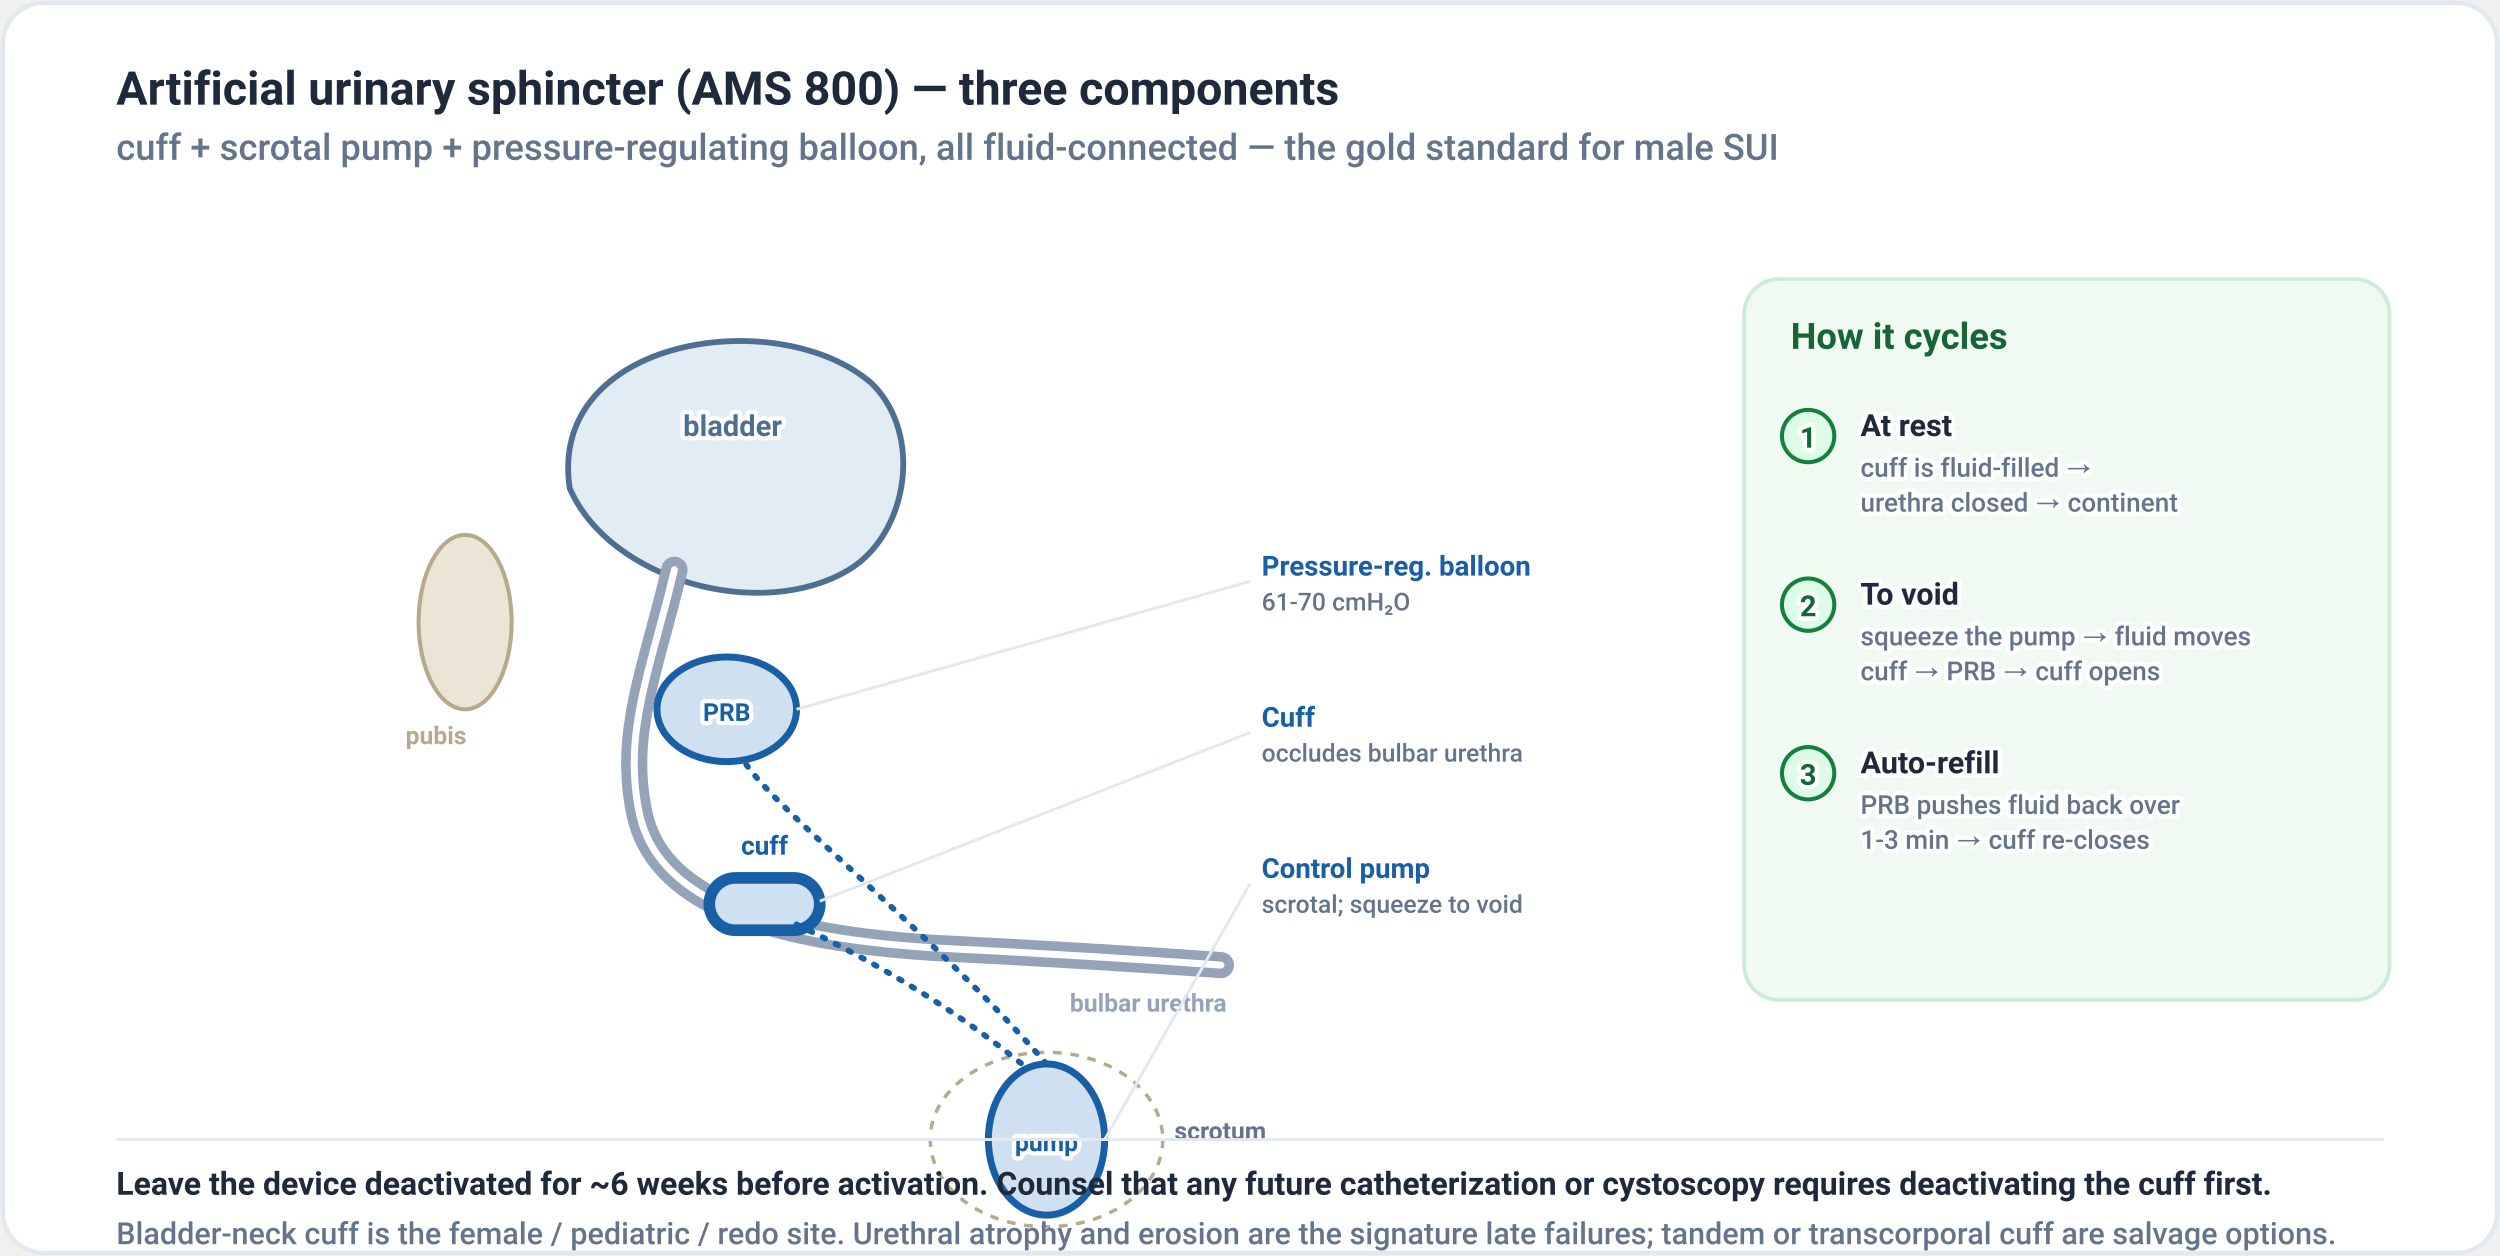
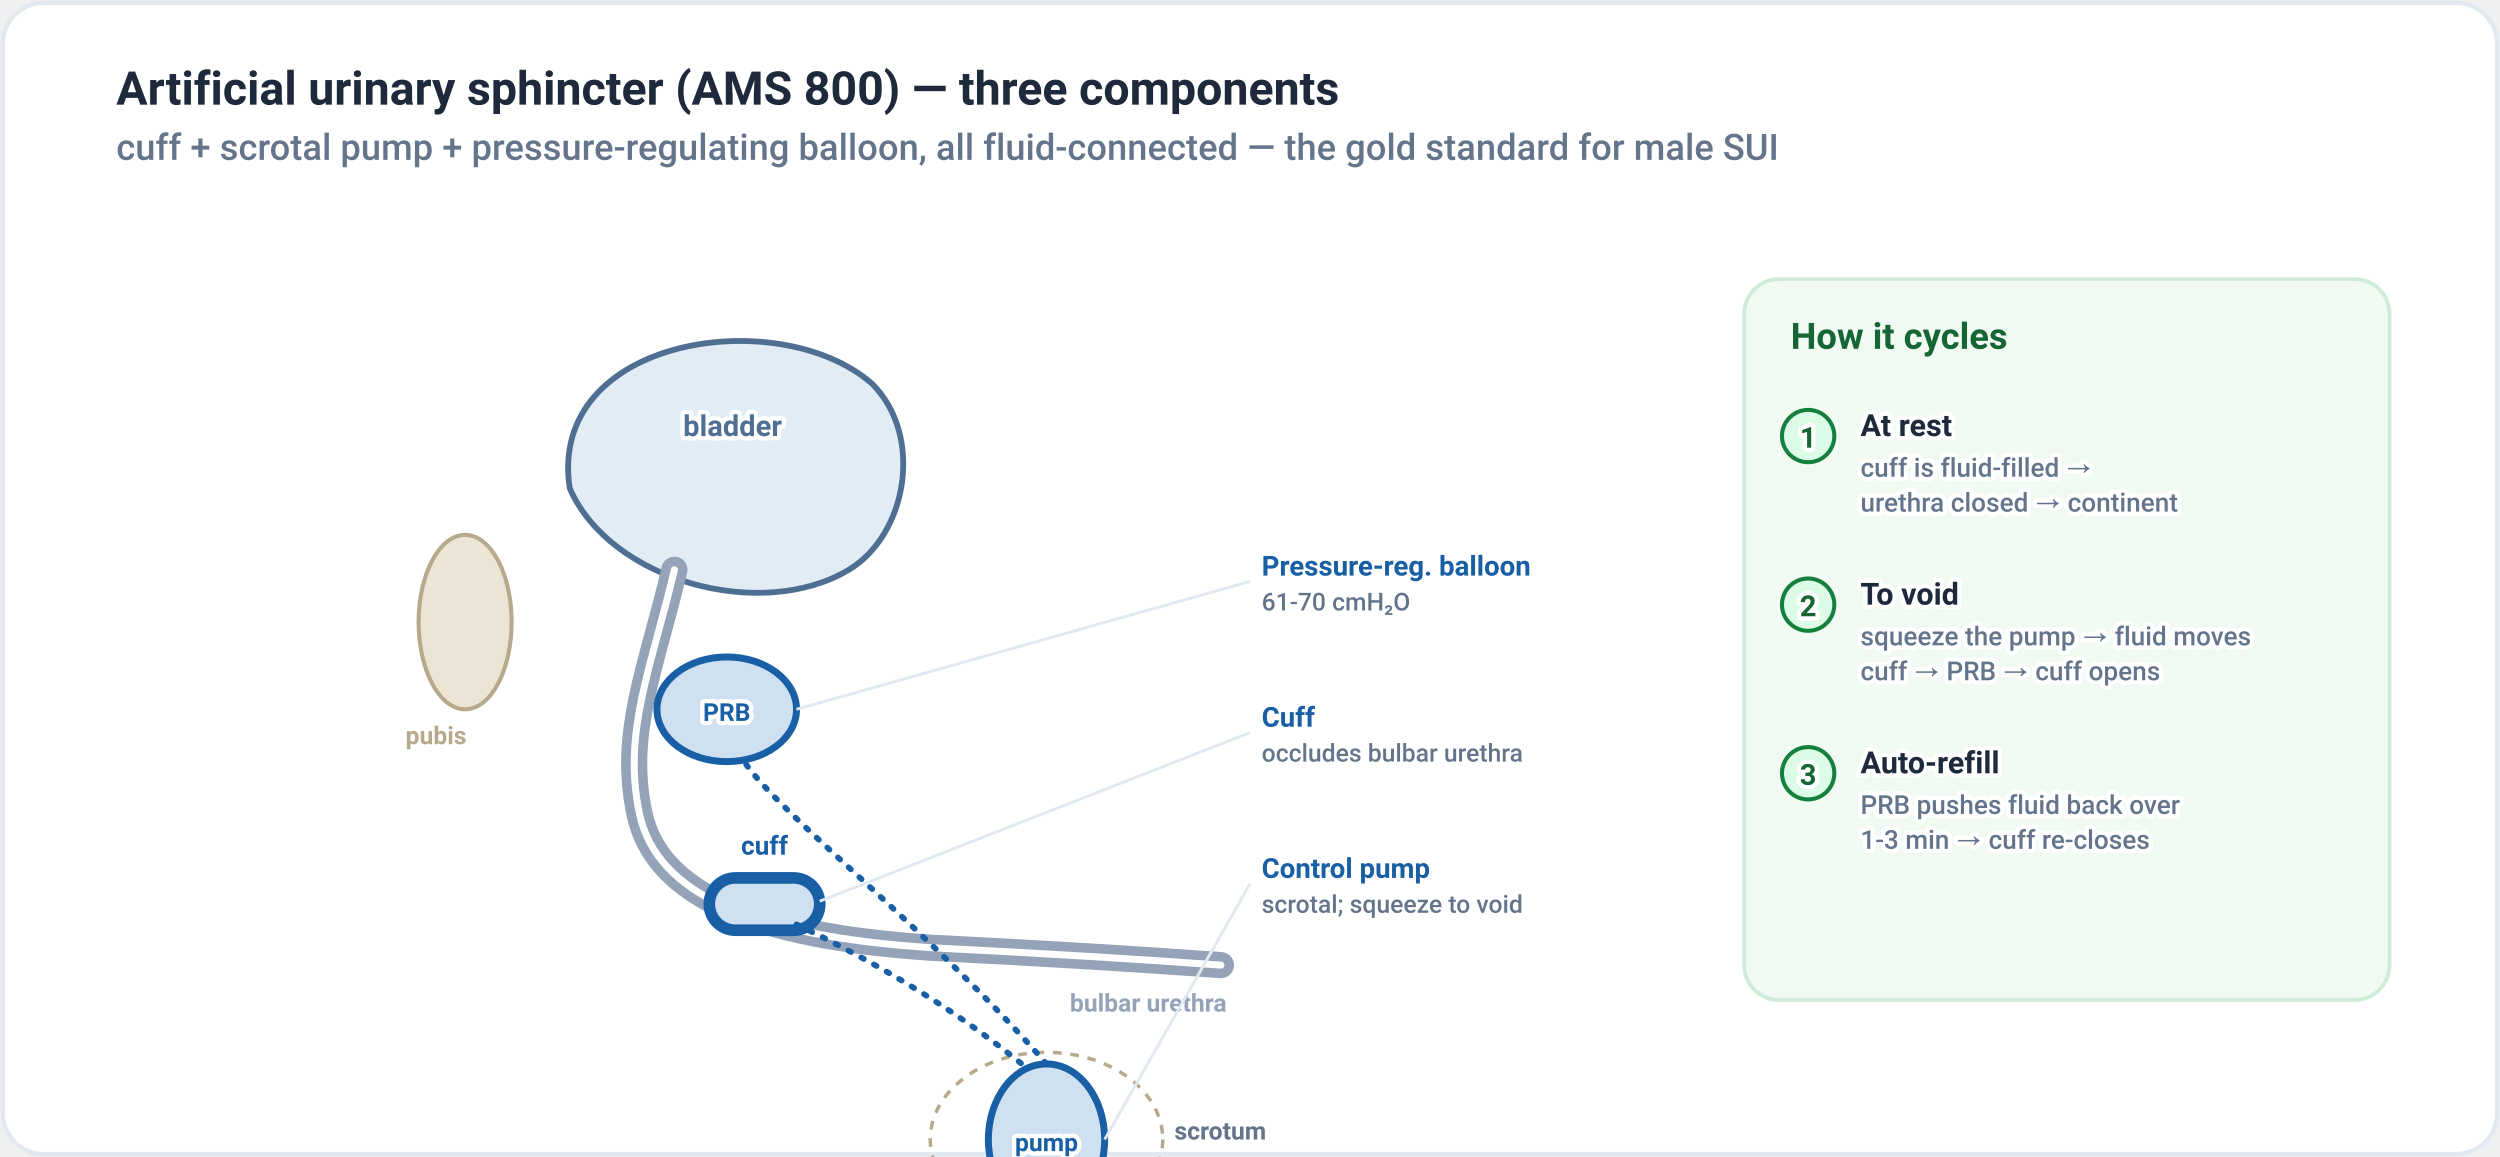
- <svg xmlns="http://www.w3.org/2000/svg" viewBox="0 0 860 432" width="860" height="432" role="img" aria-label="Artificial urinary sphincter AMS 800 in sagittal view with its three fluid-connected components: a cuff occluding the bulbar urethra, a pressure-regulating balloon in the retropubic space set to 61 to 70 centimeters of water, and a control pump in the scrotum. A how-it-cycles panel: at rest the cuff is fluid-filled and the urethra is closed for continence; to void the patient squeezes the pump, moving fluid from the cuff to the balloon so the cuff opens; the balloon then auto-refills the cuff over one to three minutes to re-close it. Key: leave deactivated about 6 weeks before activation, always deactivate the cuff before any catheterization or cystoscopy, use a bladder-neck cuff for female, pediatric, or redo cases, and recognize urethral atrophy and erosion as the signature late failures.">
-   <rect x="1" y="1" width="858" height="430" rx="14" fill="#FFFFFF" stroke="#E2E8F0" stroke-width="1.5" />
+ <svg xmlns="http://www.w3.org/2000/svg" viewBox="0 0 860 398" width="860" height="398" role="img" aria-label="Artificial urinary sphincter AMS 800 in sagittal view with its three fluid-connected components: a cuff occluding the bulbar urethra, a pressure-regulating balloon in the retropubic space set to 61 to 70 centimeters of water, and a control pump in the scrotum. A how-it-cycles panel: at rest the cuff is fluid-filled and the urethra is closed for continence; to void the patient squeezes the pump, moving fluid from the cuff to the balloon so the cuff opens; the balloon then auto-refills the cuff over one to three minutes to re-close it. Key: leave deactivated about 6 weeks before activation, always deactivate the cuff before any catheterization or cystoscopy, use a bladder-neck cuff for female, pediatric, or redo cases, and recognize urethral atrophy and erosion as the signature late failures.">
+   <rect x="1" y="1" width="858" height="396" rx="14" fill="#FFFFFF" stroke="#E2E8F0" stroke-width="1.5" />
  <text x="40" y="36" text-anchor="start" font-family="-apple-system, 'Segoe UI', Roboto, Helvetica, Arial, sans-serif" font-size="16" font-weight="700" fill="#1E293B">Artificial urinary sphincter (AMS 800) — three components</text>
  <text x="40" y="55" text-anchor="start" font-family="-apple-system, 'Segoe UI', Roboto, Helvetica, Arial, sans-serif" font-size="12.5" font-weight="500" fill="#64748B">cuff + scrotal pump + pressure-regulating balloon, all fluid-connected — the gold standard for male SUI</text>
  <ellipse cx="160" cy="214" rx="16" ry="30" fill="#ECE4D4" stroke="#B6A98C" stroke-width="1.4" />
  <text x="150" y="256" text-anchor="middle" font-family="-apple-system, 'Segoe UI', Roboto, Helvetica, Arial, sans-serif" font-size="8.5" font-weight="600" fill="#B6A98C" paint-order="stroke" stroke="#FFFFFF" stroke-width="3" stroke-linejoin="round">pubis</text>
  <path d="M 196 168 C 188 116, 268 104, 300 132 C 318 150, 312 184, 292 196 C 262 214, 210 200, 196 168 Z" fill="#E2ECF5" stroke="#4F6F92" stroke-width="2" stroke-linejoin="round" />
  <text x="252" y="150" text-anchor="middle" font-family="-apple-system, 'Segoe UI', Roboto, Helvetica, Arial, sans-serif" font-size="10" font-weight="700" fill="#4F6F92" paint-order="stroke" stroke="#FFFFFF" stroke-width="3" stroke-linejoin="round">bladder</text>
  <path d="M 232 196 C 224 230, 214 252, 220 280 C 226 308, 260 322, 320 326 C 360 328, 392 330, 420 332" fill="none" stroke="#94A3B8" stroke-width="9" stroke-linecap="round" />
  <path d="M 232 196 C 224 230, 214 252, 220 280 C 226 308, 260 322, 320 326 C 360 328, 392 330, 420 332" fill="none" stroke="#FFFFFF" stroke-width="2.4" stroke-linecap="round" />
  <text x="395" y="348" text-anchor="middle" font-family="-apple-system, 'Segoe UI', Roboto, Helvetica, Arial, sans-serif" font-size="8.5" font-weight="600" fill="#94A3B8" paint-order="stroke" stroke="#FFFFFF" stroke-width="3" stroke-linejoin="round">bulbar urethra</text>
  <ellipse cx="250" cy="244" rx="24" ry="18" fill="#CFE0F0" stroke="#185FA5" stroke-width="2.4" />
  <text x="250" y="248" text-anchor="middle" font-family="-apple-system, 'Segoe UI', Roboto, Helvetica, Arial, sans-serif" font-size="8.5" font-weight="700" fill="#185FA5" paint-order="stroke" stroke="#FFFFFF" stroke-width="3" stroke-linejoin="round">PRB</text>
  <rect x="244" y="302" width="38" height="18" rx="9" fill="#CFE0F0" stroke="#185FA5" stroke-width="4" />
  <text x="263" y="294" text-anchor="middle" font-family="-apple-system, 'Segoe UI', Roboto, Helvetica, Arial, sans-serif" font-size="9" font-weight="700" fill="#185FA5" paint-order="stroke" stroke="#FFFFFF" stroke-width="3" stroke-linejoin="round">cuff</text>
  <ellipse cx="360" cy="392" rx="20" ry="26" fill="#CFE0F0" stroke="#185FA5" stroke-width="2.4" />
  <ellipse cx="360" cy="392" rx="40" ry="30" fill="none" stroke="#B6A98C" stroke-width="1.2" stroke-dasharray="3 3" />
  <text x="360" y="396" text-anchor="middle" font-family="-apple-system, 'Segoe UI', Roboto, Helvetica, Arial, sans-serif" font-size="8.5" font-weight="700" fill="#185FA5" paint-order="stroke" stroke="#FFFFFF" stroke-width="3" stroke-linejoin="round">pump</text>
  <text x="404" y="392" text-anchor="start" font-family="-apple-system, 'Segoe UI', Roboto, Helvetica, Arial, sans-serif" font-size="8.5" font-weight="600" fill="#64748B" paint-order="stroke" stroke="#FFFFFF" stroke-width="3" stroke-linejoin="round">scrotum</text>
  <path d="M 274 318 C 320 340, 344 360, 354 368" fill="none" stroke="#185FA5" stroke-width="2" stroke-dasharray="1 4" stroke-linecap="round" />
  <path d="M 360 366 C 320 320, 268 280, 256 262" fill="none" stroke="#185FA5" stroke-width="2" stroke-dasharray="1 4" stroke-linecap="round" />
  <line x1="274" y1="244" x2="430" y2="200" stroke="#E2E8F0" stroke-width="1" />
  <text x="434" y="198" text-anchor="start" font-family="-apple-system, 'Segoe UI', Roboto, Helvetica, Arial, sans-serif" font-size="9.5" font-weight="700" fill="#185FA5" paint-order="stroke" stroke="#FFFFFF" stroke-width="3" stroke-linejoin="round">Pressure-reg. balloon</text>
  <text x="434" y="210" text-anchor="start" font-family="-apple-system, 'Segoe UI', Roboto, Helvetica, Arial, sans-serif" font-size="8.5" font-weight="500" fill="#64748B" paint-order="stroke" stroke="#FFFFFF" stroke-width="3" stroke-linejoin="round">61-70 cmH₂O</text>
  <line x1="282" y1="310" x2="430" y2="252" stroke="#E2E8F0" stroke-width="1" />
  <text x="434" y="250" text-anchor="start" font-family="-apple-system, 'Segoe UI', Roboto, Helvetica, Arial, sans-serif" font-size="9.5" font-weight="700" fill="#185FA5" paint-order="stroke" stroke="#FFFFFF" stroke-width="3" stroke-linejoin="round">Cuff</text>
  <text x="434" y="262" text-anchor="start" font-family="-apple-system, 'Segoe UI', Roboto, Helvetica, Arial, sans-serif" font-size="8.5" font-weight="500" fill="#64748B" paint-order="stroke" stroke="#FFFFFF" stroke-width="3" stroke-linejoin="round">occludes bulbar urethra</text>
  <line x1="380" y1="392" x2="430" y2="304" stroke="#E2E8F0" stroke-width="1" />
  <text x="434" y="302" text-anchor="start" font-family="-apple-system, 'Segoe UI', Roboto, Helvetica, Arial, sans-serif" font-size="9.5" font-weight="700" fill="#185FA5" paint-order="stroke" stroke="#FFFFFF" stroke-width="3" stroke-linejoin="round">Control pump</text>
  <text x="434" y="314" text-anchor="start" font-family="-apple-system, 'Segoe UI', Roboto, Helvetica, Arial, sans-serif" font-size="8.5" font-weight="500" fill="#64748B" paint-order="stroke" stroke="#FFFFFF" stroke-width="3" stroke-linejoin="round">scrotal; squeeze to void</text>
  <rect x="600" y="96" width="222" height="248" rx="12" fill="#F0FAF3" stroke="#CDEBD7" stroke-width="1.3" />
  <text x="616" y="120" text-anchor="start" font-family="-apple-system, 'Segoe UI', Roboto, Helvetica, Arial, sans-serif" font-size="12.5" font-weight="700" fill="#166534">How it cycles</text>
  <circle cx="622" cy="150" r="9" fill="#DCFCE7" stroke="#15803D" stroke-width="1.4" />
  <text x="622" y="154" text-anchor="middle" font-family="-apple-system, 'Segoe UI', Roboto, Helvetica, Arial, sans-serif" font-size="10" font-weight="700" fill="#166534" paint-order="stroke" stroke="#FFFFFF" stroke-width="3" stroke-linejoin="round">1</text>
  <text x="640" y="150" text-anchor="start" font-family="-apple-system, 'Segoe UI', Roboto, Helvetica, Arial, sans-serif" font-size="10.5" font-weight="700" fill="#1E293B" paint-order="stroke" stroke="#FFFFFF" stroke-width="3" stroke-linejoin="round">At rest</text>
  <text x="640" y="164" text-anchor="start" font-family="-apple-system, 'Segoe UI', Roboto, Helvetica, Arial, sans-serif" font-size="9" font-weight="500" fill="#64748B" paint-order="stroke" stroke="#FFFFFF" stroke-width="3" stroke-linejoin="round">cuff is fluid-filled →</text>
  <text x="640" y="176" text-anchor="start" font-family="-apple-system, 'Segoe UI', Roboto, Helvetica, Arial, sans-serif" font-size="9" font-weight="500" fill="#64748B" paint-order="stroke" stroke="#FFFFFF" stroke-width="3" stroke-linejoin="round">urethra closed → continent</text>
  <circle cx="622" cy="208" r="9" fill="#DCFCE7" stroke="#15803D" stroke-width="1.4" />
  <text x="622" y="212" text-anchor="middle" font-family="-apple-system, 'Segoe UI', Roboto, Helvetica, Arial, sans-serif" font-size="10" font-weight="700" fill="#166534" paint-order="stroke" stroke="#FFFFFF" stroke-width="3" stroke-linejoin="round">2</text>
  <text x="640" y="208" text-anchor="start" font-family="-apple-system, 'Segoe UI', Roboto, Helvetica, Arial, sans-serif" font-size="10.5" font-weight="700" fill="#1E293B" paint-order="stroke" stroke="#FFFFFF" stroke-width="3" stroke-linejoin="round">To void</text>
  <text x="640" y="222" text-anchor="start" font-family="-apple-system, 'Segoe UI', Roboto, Helvetica, Arial, sans-serif" font-size="9" font-weight="500" fill="#64748B" paint-order="stroke" stroke="#FFFFFF" stroke-width="3" stroke-linejoin="round">squeeze the pump → fluid moves</text>
  <text x="640" y="234" text-anchor="start" font-family="-apple-system, 'Segoe UI', Roboto, Helvetica, Arial, sans-serif" font-size="9" font-weight="500" fill="#64748B" paint-order="stroke" stroke="#FFFFFF" stroke-width="3" stroke-linejoin="round">cuff → PRB → cuff opens</text>
  <circle cx="622" cy="266" r="9" fill="#DCFCE7" stroke="#15803D" stroke-width="1.4" />
  <text x="622" y="270" text-anchor="middle" font-family="-apple-system, 'Segoe UI', Roboto, Helvetica, Arial, sans-serif" font-size="10" font-weight="700" fill="#166534" paint-order="stroke" stroke="#FFFFFF" stroke-width="3" stroke-linejoin="round">3</text>
  <text x="640" y="266" text-anchor="start" font-family="-apple-system, 'Segoe UI', Roboto, Helvetica, Arial, sans-serif" font-size="10.5" font-weight="700" fill="#1E293B" paint-order="stroke" stroke="#FFFFFF" stroke-width="3" stroke-linejoin="round">Auto-refill</text>
  <text x="640" y="280" text-anchor="start" font-family="-apple-system, 'Segoe UI', Roboto, Helvetica, Arial, sans-serif" font-size="9" font-weight="500" fill="#64748B" paint-order="stroke" stroke="#FFFFFF" stroke-width="3" stroke-linejoin="round">PRB pushes fluid back over</text>
  <text x="640" y="292" text-anchor="start" font-family="-apple-system, 'Segoe UI', Roboto, Helvetica, Arial, sans-serif" font-size="9" font-weight="500" fill="#64748B" paint-order="stroke" stroke="#FFFFFF" stroke-width="3" stroke-linejoin="round">1-3 min → cuff re-closes</text>
-   <line x1="40" y1="392" x2="820" y2="392" stroke="#E2E8F0" stroke-width="1" />
-   <text x="40" y="411" text-anchor="start" font-family="-apple-system, 'Segoe UI', Roboto, Helvetica, Arial, sans-serif" font-size="11" font-weight="600" fill="#1E293B">Leave the device deactivated for ~6 weeks before activation. Counsel that any future catheterization or cystoscopy requires deactivating the cuff first.</text>
-   <text x="40" y="428" text-anchor="start" font-family="-apple-system, 'Segoe UI', Roboto, Helvetica, Arial, sans-serif" font-size="10.5" font-weight="500" fill="#64748B">Bladder-neck cuff is the female / pediatric / redo site. Urethral atrophy and erosion are the signature late failures; tandem or transcorporal cuff are salvage options.</text>
</svg>
